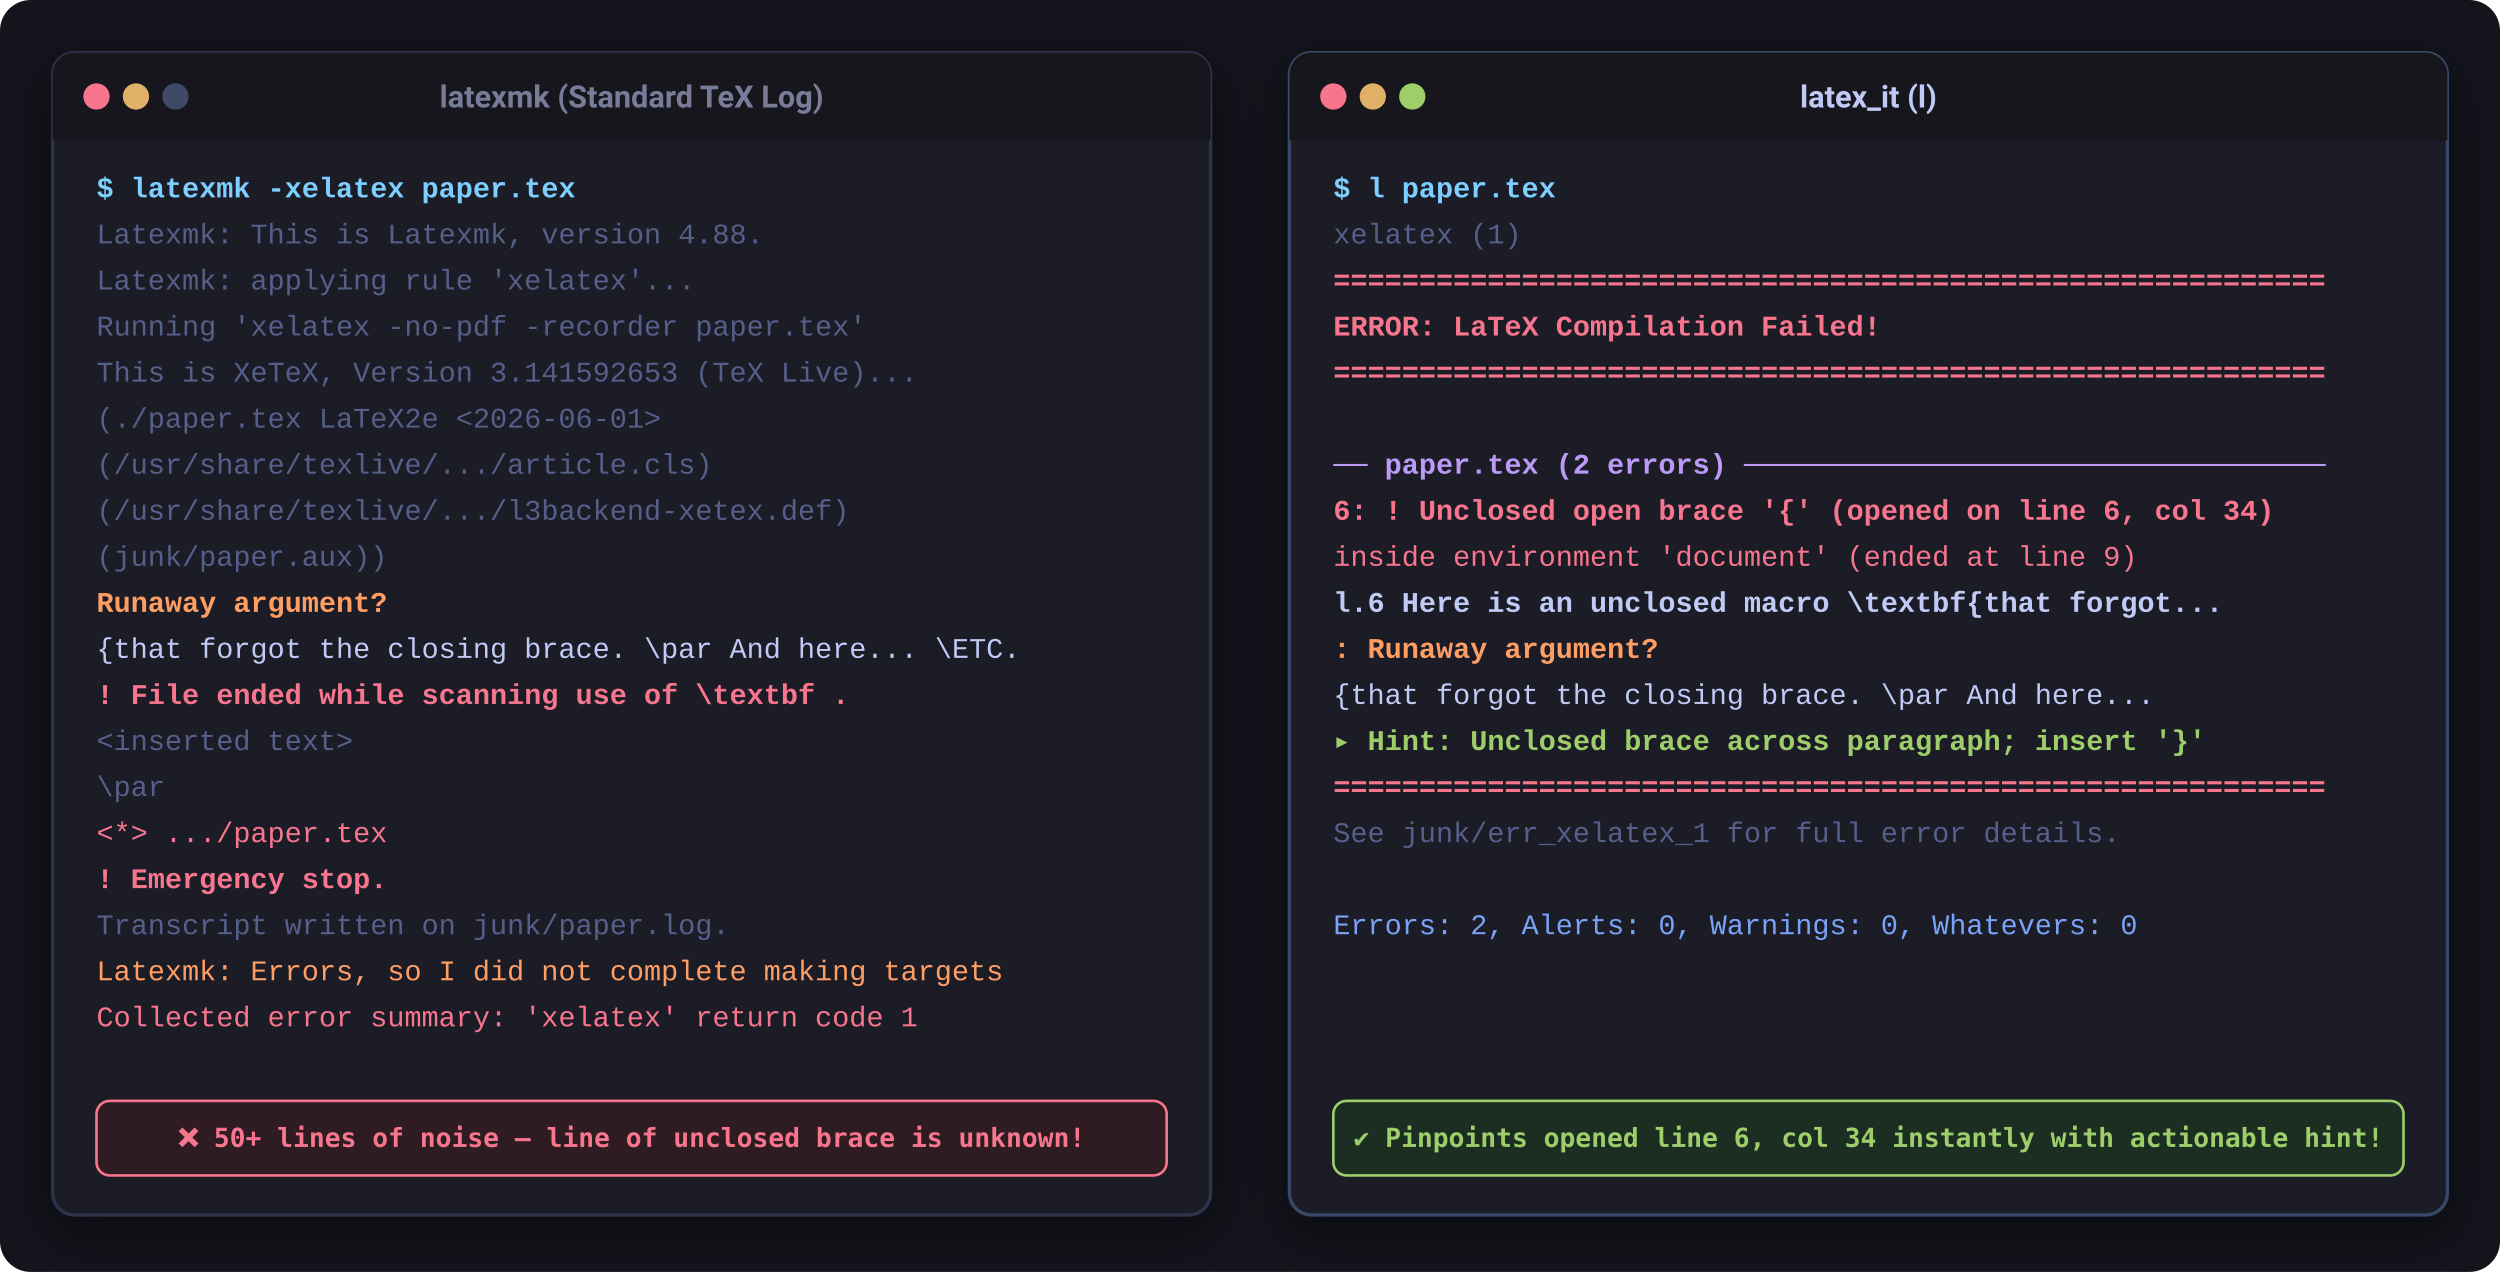
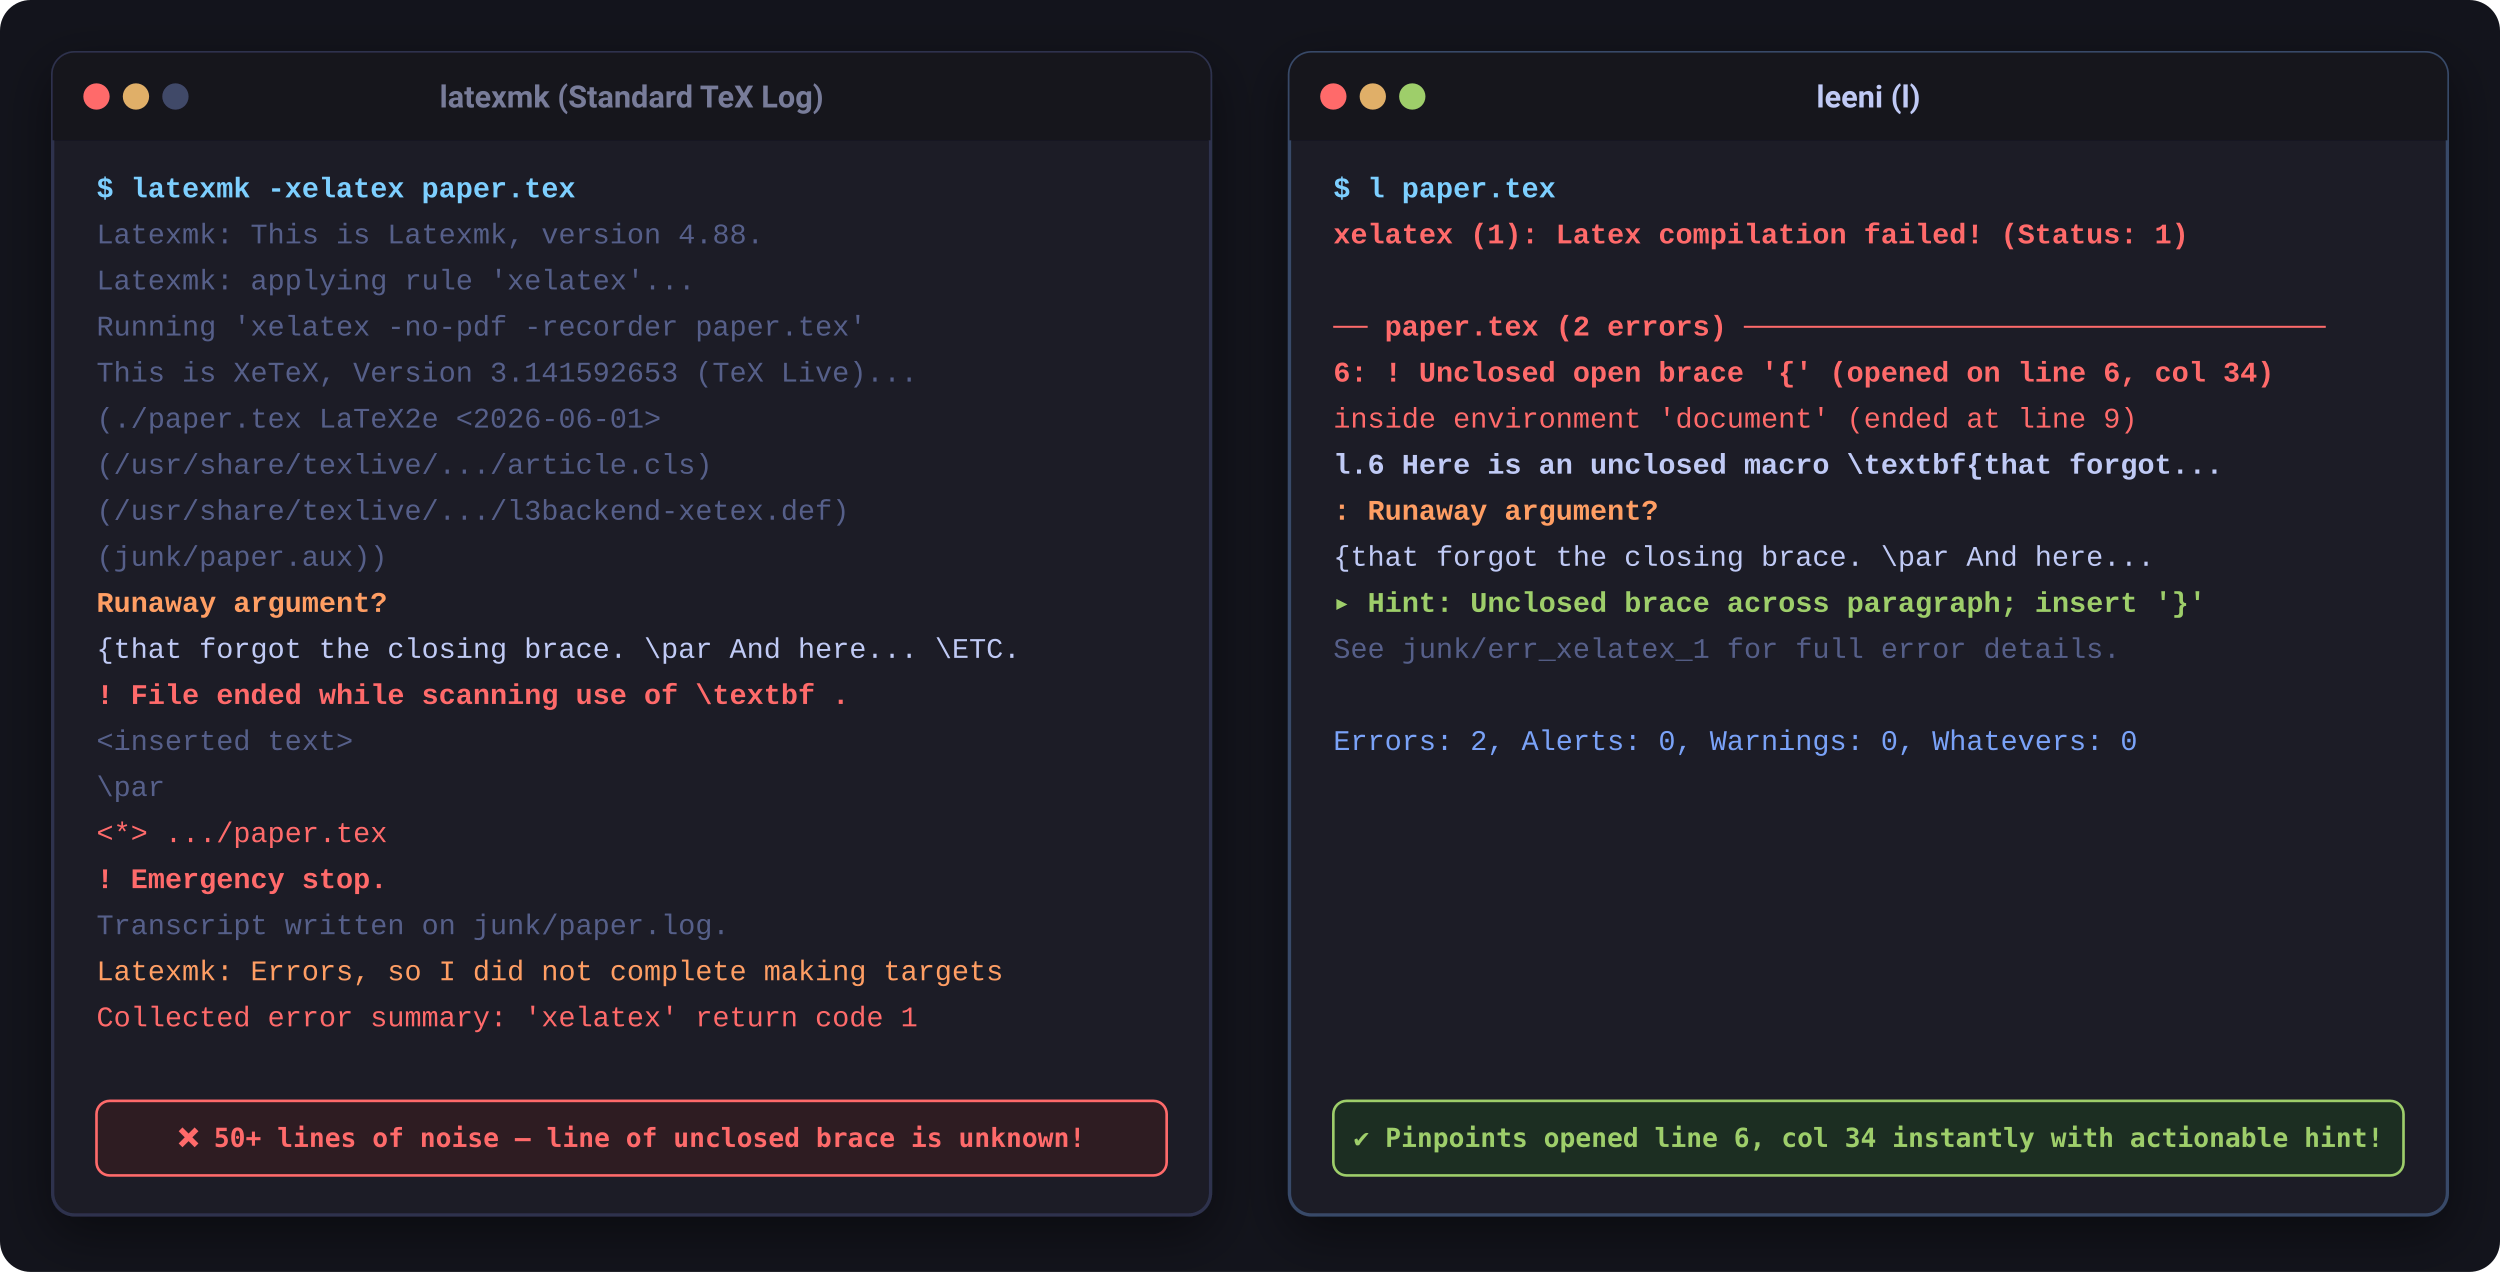
<svg xmlns="http://www.w3.org/2000/svg" viewBox="0 0 1140 580" width="1140" height="580">
  <defs>
    <style>
      .code { font-family: ui-monospace, SFMono-Regular, "SF Mono", Menlo, Consolas, "Liberation Mono", monospace; font-size: 13px; line-height: 21px; }
      .title { font-family: -apple-system, BlinkMacSystemFont, "Segoe UI", Roboto, Helvetica, Arial, sans-serif; font-size: 14px; font-weight: 600; }
      .badge { font-family: ui-monospace, monospace; font-size: 12px; font-weight: 700; }
    </style>
    <filter id="shadow" x="-5%" y="-5%" width="110%" height="110%">
      <feDropShadow dx="0" dy="8" stdDeviation="12" flood-color="#000000" flood-opacity="0.45" />
    </filter>
  </defs>
  <rect width="1140" height="580" rx="14" fill="#13141c" />
  <g transform="translate(24, 24)" filter="url(#shadow)">
    <rect width="528" height="530" rx="10" fill="#1a1b26" stroke="#2f334d" stroke-width="1.5" />
    <path d="M 0,10 A 10,10 0 0,1 10,0 L 518,0 A 10,10 0 0,1 528,10 L 528,40 L 0,40 Z" fill="#16161e" />
-     <circle cx="20" cy="20" r="6" fill="#f7768e" />
+     <circle cx="20" cy="20" r="6" fill="#ff6b6b" />
    <circle cx="38" cy="20" r="6" fill="#e0af68" />
    <circle cx="56" cy="20" r="6" fill="#414868" />
    <text x="264" y="25" fill="#787c99" text-anchor="middle" class="title">latexmk (Standard TeX Log)</text>
    <g transform="translate(20, 66)" class="code">
      <text x="0" y="0" fill="#7dcfff" font-weight="bold">$ latexmk -xelatex paper.tex</text>
      <text x="0" y="21" fill="#565f89">Latexmk: This is Latexmk, version 4.88.</text>
      <text x="0" y="42" fill="#565f89">Latexmk: applying rule 'xelatex'...</text>
      <text x="0" y="63" fill="#565f89">Running 'xelatex -no-pdf -recorder paper.tex'</text>
      <text x="0" y="84" fill="#565f89">This is XeTeX, Version 3.141592653 (TeX Live)...</text>
      <text x="0" y="105" fill="#565f89">(./paper.tex LaTeX2e &lt;2026-06-01&gt;</text>
      <text x="0" y="126" fill="#565f89">(/usr/share/texlive/.../article.cls)</text>
      <text x="0" y="147" fill="#565f89">(/usr/share/texlive/.../l3backend-xetex.def)</text>
      <text x="0" y="168" fill="#565f89">(junk/paper.aux))</text>
      <text x="0" y="189" fill="#ff9e64" font-weight="bold">Runaway argument?</text>
      <text x="0" y="210" fill="#c0caf5">{that forgot the closing brace. \par And here... \ETC.</text>
-       <text x="0" y="231" fill="#f7768e" font-weight="bold">! File ended while scanning use of \textbf .</text>
+       <text x="0" y="231" fill="#ff6b6b" font-weight="bold">! File ended while scanning use of \textbf .</text>
      <text x="0" y="252" fill="#565f89">&lt;inserted text&gt;</text>
      <text x="0" y="273" fill="#565f89">                \par</text>
-       <text x="0" y="294" fill="#f7768e">&lt;*&gt; .../paper.tex</text>
-       <text x="0" y="315" fill="#f7768e" font-weight="bold">! Emergency stop.</text>
+       <text x="0" y="294" fill="#ff6b6b">&lt;*&gt; .../paper.tex</text>
+       <text x="0" y="315" fill="#ff6b6b" font-weight="bold">! Emergency stop.</text>
      <text x="0" y="336" fill="#565f89">Transcript written on junk/paper.log.</text>
      <text x="0" y="357" fill="#ff9e64">Latexmk: Errors, so I did not complete making targets</text>
-       <text x="0" y="378" fill="#f7768e">Collected error summary: 'xelatex' return code 1</text>
+       <text x="0" y="378" fill="#ff6b6b">Collected error summary: 'xelatex' return code 1</text>
    </g>
    <g transform="translate(20, 478)">
-       <rect width="488" height="34" rx="6" fill="#2d1c24" stroke="#f7768e" stroke-width="1.2" />
-       <text x="244" y="21" fill="#f7768e" text-anchor="middle" class="badge">❌ 50+ lines of noise — line of unclosed brace is unknown!</text>
+       <rect width="488" height="34" rx="6" fill="#2d1c24" stroke="#ff6b6b" stroke-width="1.2" />
+       <text x="244" y="21" fill="#ff6b6b" text-anchor="middle" class="badge">❌ 50+ lines of noise — line of unclosed brace is unknown!</text>
    </g>
  </g>
  <g transform="translate(588, 24)" filter="url(#shadow)">
    <rect width="528" height="530" rx="10" fill="#1a1b26" stroke="#384a68" stroke-width="1.5" />
    <path d="M 0,10 A 10,10 0 0,1 10,0 L 518,0 A 10,10 0 0,1 528,10 L 528,40 L 0,40 Z" fill="#16161e" />
-     <circle cx="20" cy="20" r="6" fill="#f7768e" />
+     <circle cx="20" cy="20" r="6" fill="#ff6b6b" />
    <circle cx="38" cy="20" r="6" fill="#e0af68" />
    <circle cx="56" cy="20" r="6" fill="#9ece6a" />
-     <text x="264" y="25" fill="#c0caf5" text-anchor="middle" class="title">latex_it (l)</text>
+     <text x="264" y="25" fill="#c0caf5" text-anchor="middle" class="title">leeni (l)</text>
    <g transform="translate(20, 66)" class="code">
      <text x="0" y="0" fill="#7dcfff" font-weight="bold">$ l paper.tex</text>
-       <text x="0" y="21" fill="#565f89">      xelatex (1)</text>
-       <text x="0" y="42" fill="#f7768e" font-weight="bold">==========================================================</text>
-       <text x="0" y="63" fill="#f7768e" font-weight="bold"> ERROR: LaTeX Compilation Failed!</text>
-       <text x="0" y="84" fill="#f7768e" font-weight="bold">==========================================================</text>
-       <text x="0" y="105" fill="#c0caf5" />
-       <text x="0" y="126" fill="#bb9af7" font-weight="bold">── paper.tex (2 errors) ──────────────────────────────────</text>
-       <text x="0" y="147" fill="#f7768e" font-weight="bold">6: ! Unclosed open brace '{' (opened on line 6, col 34)</text>
-       <text x="0" y="168" fill="#f7768e">   inside environment 'document' (ended at line 9)</text>
-       <text x="0" y="189" fill="#c0caf5" font-weight="bold">   l.6 Here is an unclosed macro \textbf{that forgot...</text>
-       <text x="0" y="210" fill="#ff9e64" font-weight="bold"> : Runaway argument?</text>
-       <text x="0" y="231" fill="#c0caf5">   {that forgot the closing brace. \par And here...</text>
-       <text x="0" y="252" fill="#9ece6a" font-weight="bold">   ▸ Hint: Unclosed brace across paragraph; insert '}'</text>
-       <text x="0" y="273" fill="#f7768e" font-weight="bold">==========================================================</text>
-       <text x="0" y="294" fill="#565f89">See junk/err_xelatex_1 for full error details.</text>
-       <text x="0" y="315" fill="#c0caf5" />
-       <text x="0" y="336" fill="#7aa2f7">Errors: 2, Alerts: 0, Warnings: 0, Whatevers: 0</text>
+       <text x="0" y="21" fill="#ff6b6b" font-weight="bold">      xelatex (1): Latex compilation failed! (Status: 1)</text>
+       <text x="0" y="42" fill="#c0caf5" />
+       <text x="0" y="63" fill="#ff6b6b" font-weight="bold">── paper.tex (2 errors) ──────────────────────────────────</text>
+       <text x="0" y="84" fill="#ff6b6b" font-weight="bold">6: ! Unclosed open brace '{' (opened on line 6, col 34)</text>
+       <text x="0" y="105" fill="#ff6b6b">   inside environment 'document' (ended at line 9)</text>
+       <text x="0" y="126" fill="#c0caf5" font-weight="bold">   l.6 Here is an unclosed macro \textbf{that forgot...</text>
+       <text x="0" y="147" fill="#ff9e64" font-weight="bold"> : Runaway argument?</text>
+       <text x="0" y="168" fill="#c0caf5">   {that forgot the closing brace. \par And here...</text>
+       <text x="0" y="189" fill="#9ece6a" font-weight="bold">   ▸ Hint: Unclosed brace across paragraph; insert '}'</text>
+       <text x="0" y="210" fill="#565f89">See junk/err_xelatex_1 for full error details.</text>
+       <text x="0" y="231" fill="#c0caf5" />
+       <text x="0" y="252" fill="#7aa2f7">Errors: 2, Alerts: 0, Warnings: 0, Whatevers: 0</text>
    </g>
    <g transform="translate(20, 478)">
      <rect width="488" height="34" rx="6" fill="#1c2d24" stroke="#9ece6a" stroke-width="1.2" />
      <text x="244" y="21" fill="#9ece6a" text-anchor="middle" class="badge">✔ Pinpoints opened line 6, col 34 instantly with actionable hint!</text>
    </g>
  </g>
</svg>
